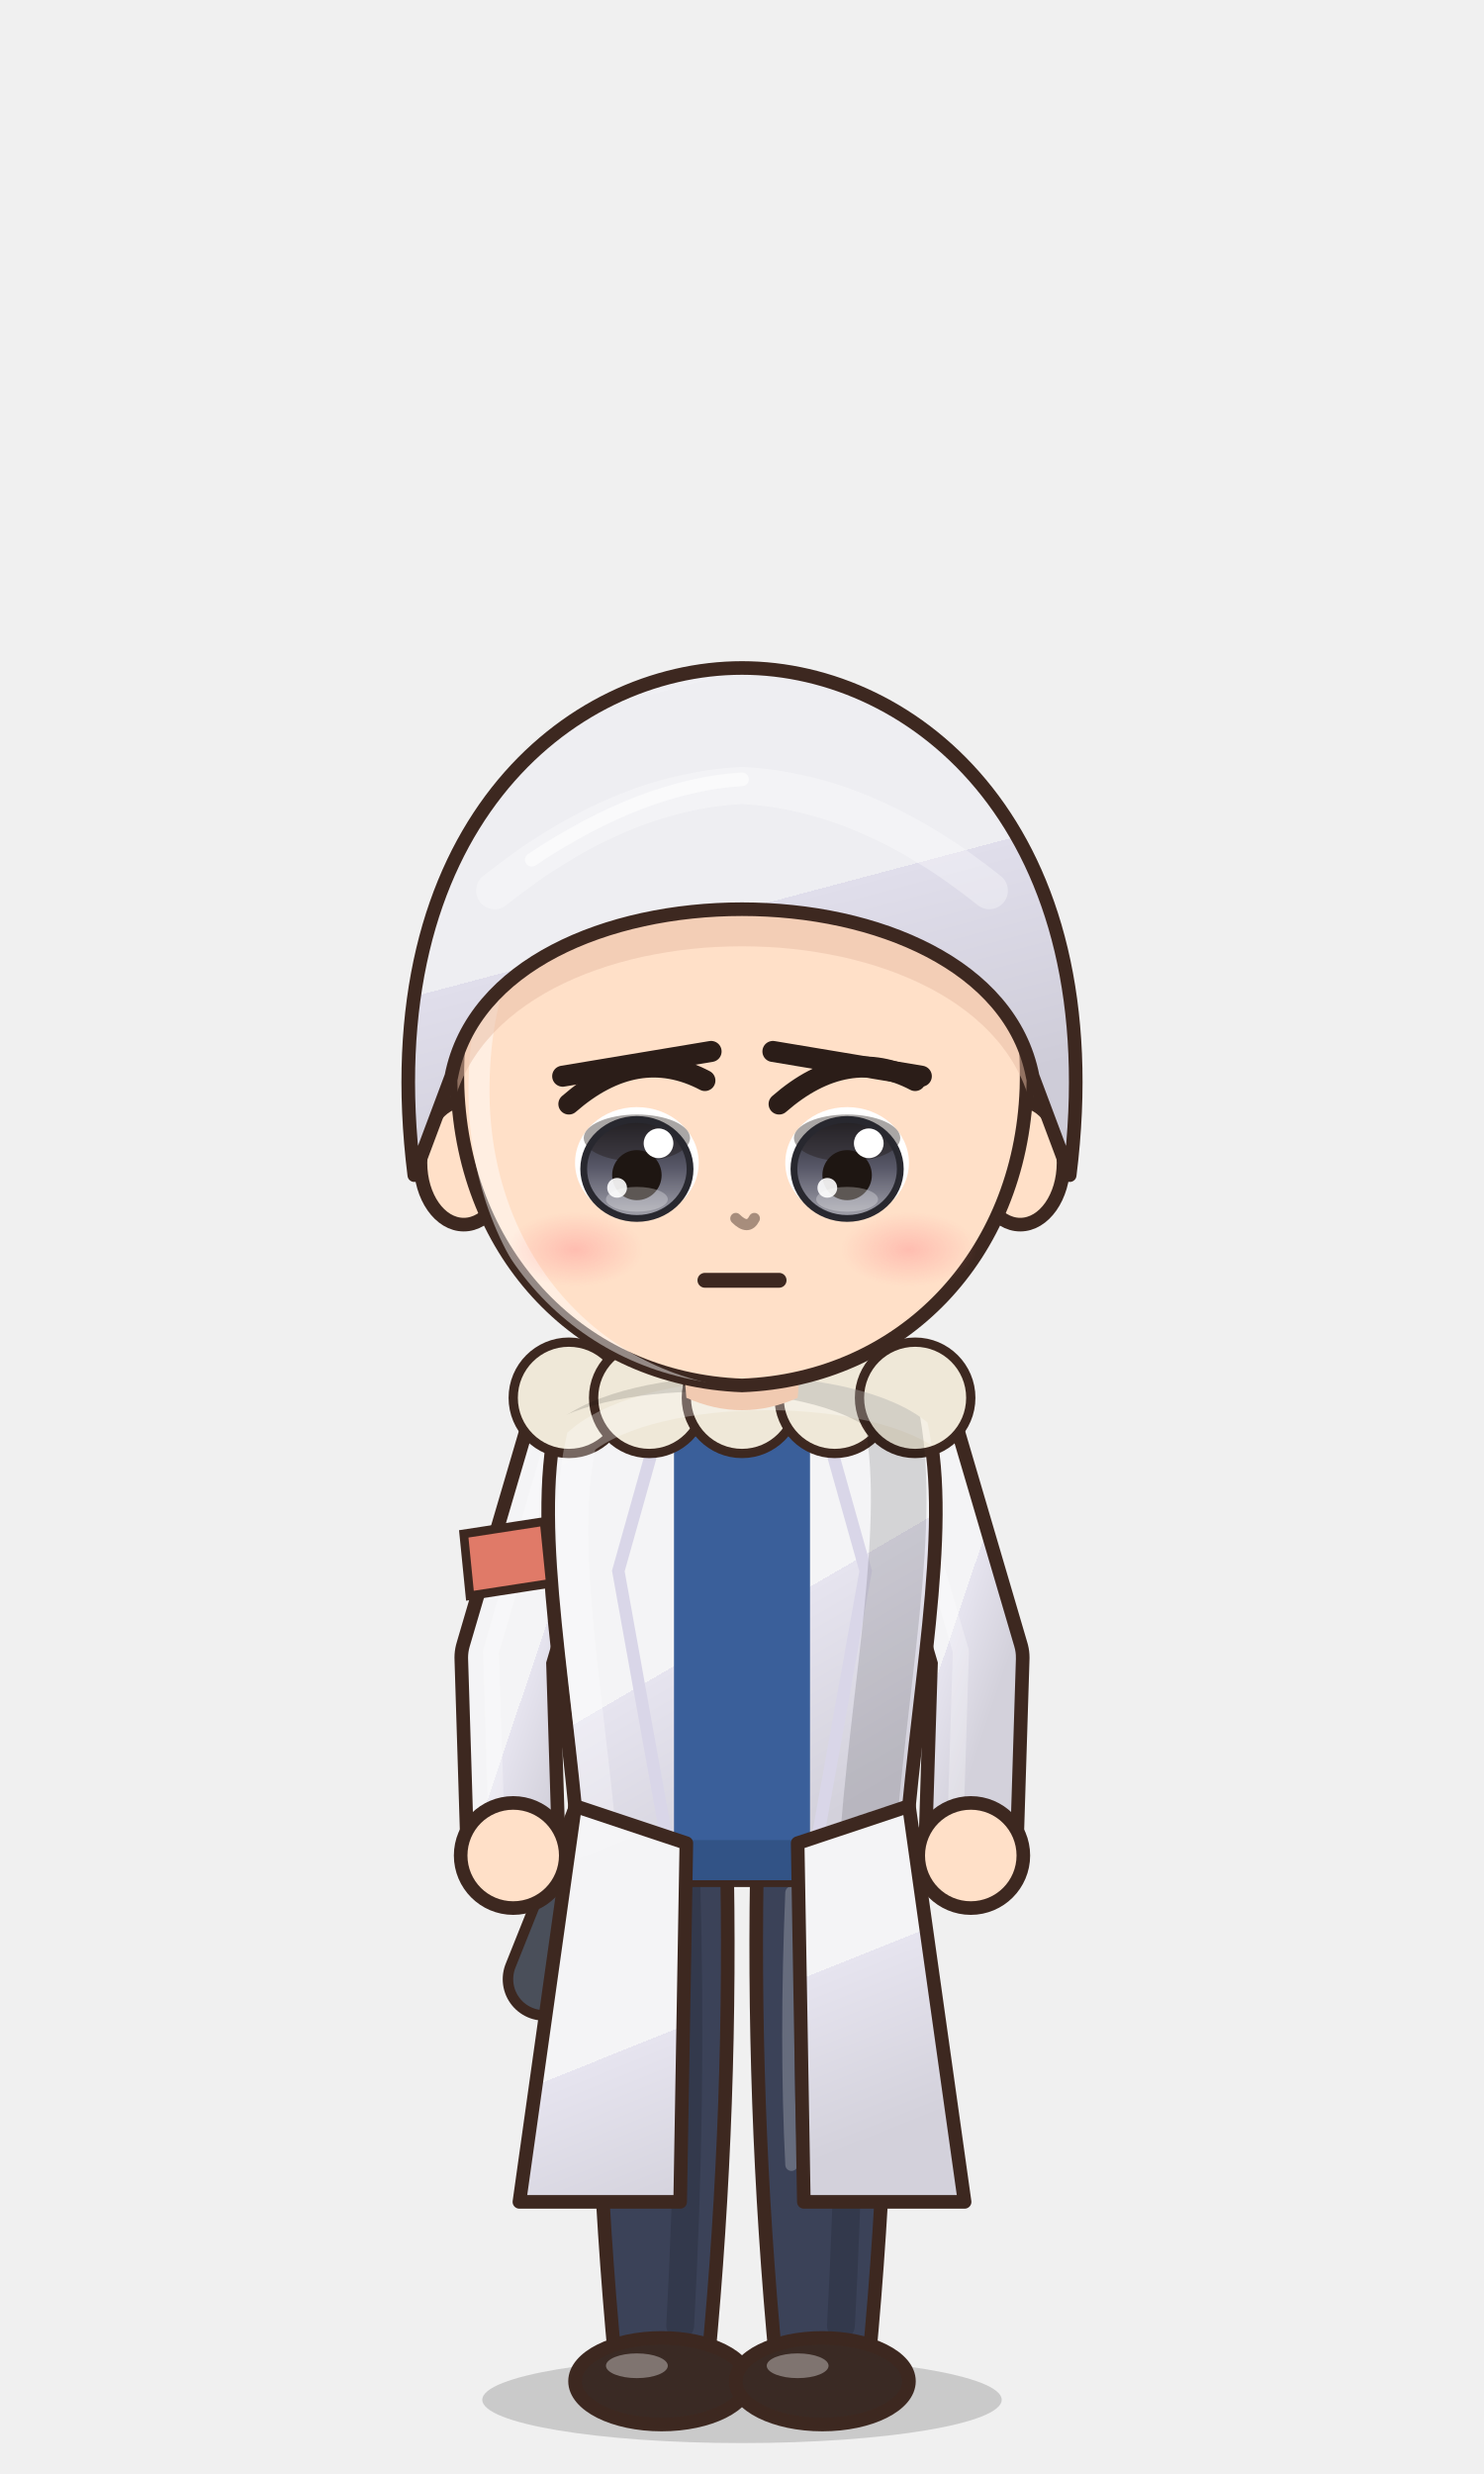
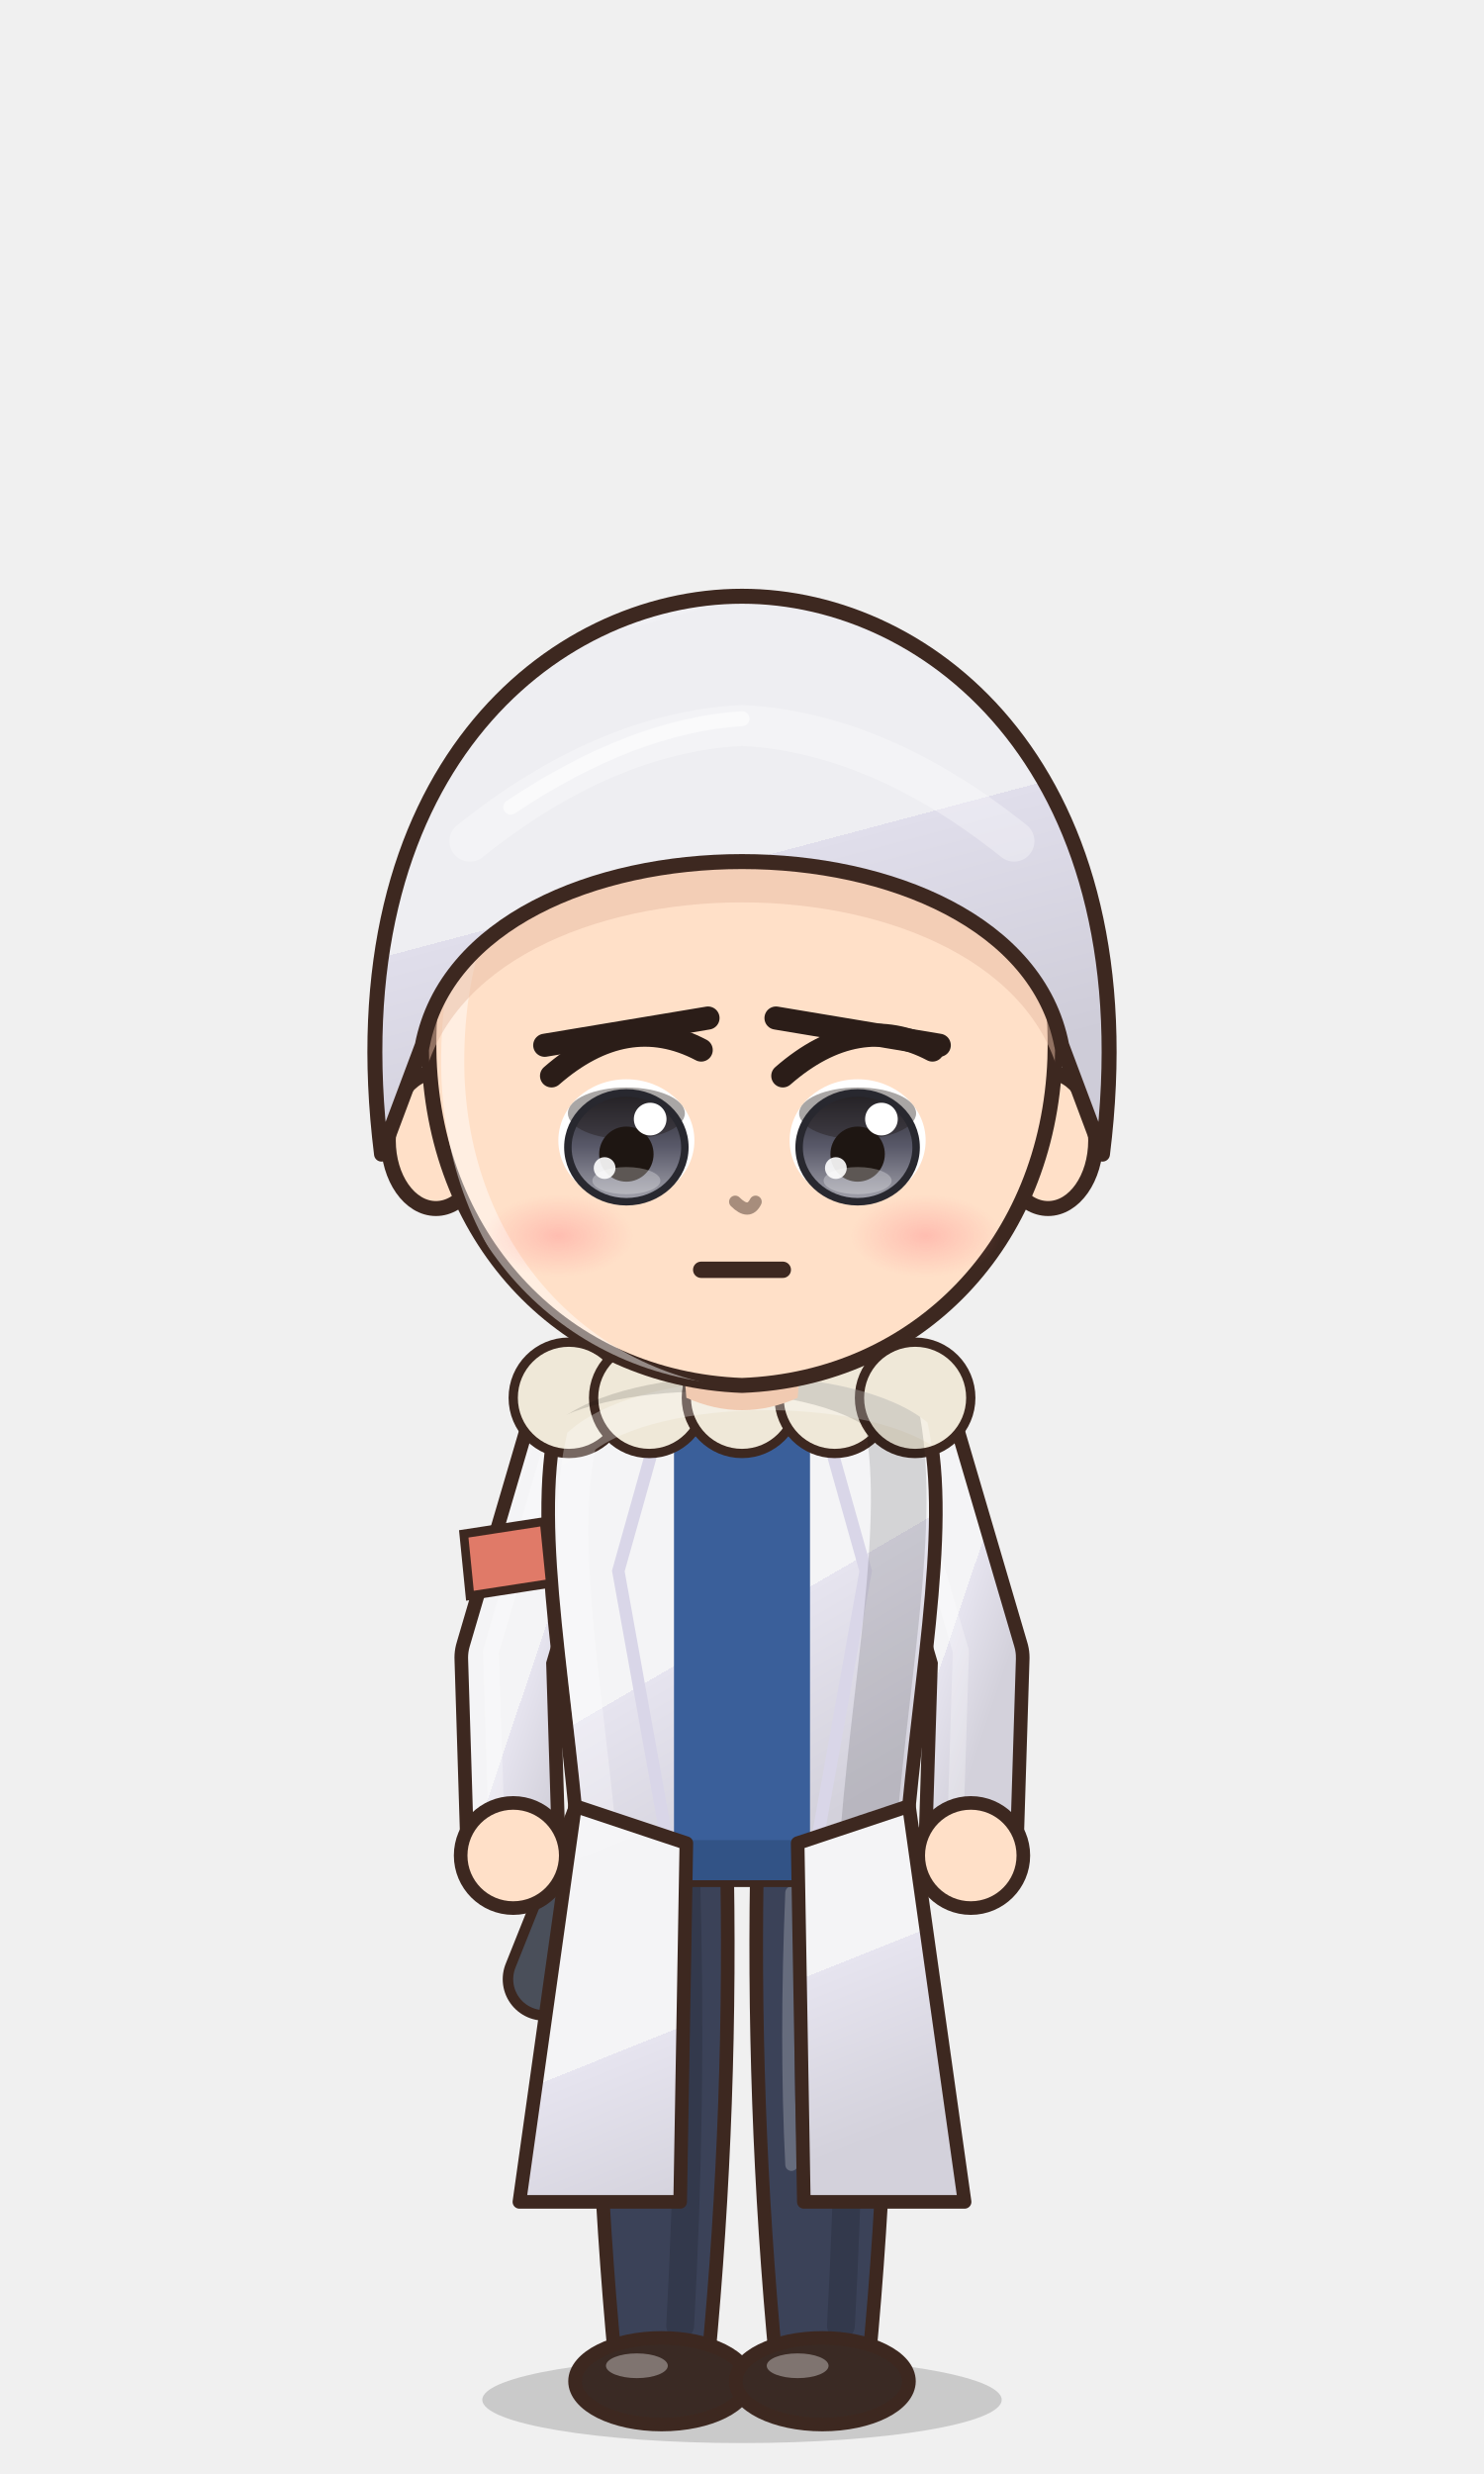
<svg xmlns="http://www.w3.org/2000/svg" viewBox="-120 -180 240 400" width="81.6" height="136.0">
  <defs>
    <linearGradient id="hair137" x1="0" y1="0" x2=".35" y2="1">
      <stop offset="0" stop-color="#f0f0f4" />
      <stop offset=".16" stop-color="#f0f0f4" />
      <stop offset=".16" stop-color="#eeeef2" />
      <stop offset=".58" stop-color="#eeeef2" />
      <stop offset=".58" stop-color="#e0deeb" />
      <stop offset="1" stop-color="#ceccd8" />
    </linearGradient>
    <radialGradient id="skin137" cx=".4" cy=".32" r=".85">
      <stop offset="0" stop-color="#ffe0c8" />
      <stop offset=".84" stop-color="#ffe0c8" />
      <stop offset=".84" stop-color="#f1cab1" />
      <stop offset="1" stop-color="#f1cab1" />
    </radialGradient>
    <linearGradient id="cloth137" x1="0" y1="0" x2=".45" y2="1">
      <stop offset="0" stop-color="#f5f5f7" />
      <stop offset=".16" stop-color="#f5f5f7" />
      <stop offset=".16" stop-color="#f4f4f6" />
      <stop offset=".6" stop-color="#f4f4f6" />
      <stop offset=".6" stop-color="#e6e4ef" />
      <stop offset="1" stop-color="#d3d1db" />
    </linearGradient>
    <linearGradient id="iris137" x1="0" y1="0" x2="0" y2="1">
      <stop offset="0" stop-color="#28282f" />
      <stop offset=".5" stop-color="#5a5a6a" />
      <stop offset="1" stop-color="#a4a4ad" />
    </linearGradient>
    <linearGradient id="straw137" x1="0" y1="0" x2=".3" y2="1">
      <stop offset="0" stop-color="#ffe7aa" />
      <stop offset=".16" stop-color="#ffe7aa" />
      <stop offset=".16" stop-color="#ffe39a" />
      <stop offset=".58" stop-color="#ffe39a" />
      <stop offset=".58" stop-color="#e9b456" />
      <stop offset="1" stop-color="#d6a54f" />
    </linearGradient>
    <radialGradient id="blush137">
      <stop offset="0" stop-color="#ff7f86" stop-opacity=".9" />
      <stop offset="1" stop-color="#ff7f86" stop-opacity="0" />
    </radialGradient>
    <clipPath id="face137">
      <path d="M -46,-4 C -47,-38 -25,-55 0,-55 C 25,-55 47,-38 46,-4 C 45,23 26,43 0,44 C -26,43 -45,23 -46,-4 Z" />
    </clipPath>
    <clipPath id="torso137">
      <path d="M -30,50 C -34,68 -28,94 -26,124 L 26,124 C 28,94 34,68 30,50 C 18,40 -18,40 -30,50 Z" />
    </clipPath>
  </defs>
  <ellipse cx="0" cy="208" rx="42" ry="7" fill="#000000" opacity=".16" />
+   <g transform="translate(0,44) scale(1.1) translate(0,-44)" />
  <path d="M -32,140 L 40,-40" stroke="#3d2820" stroke-width="13.4" stroke-linecap="round" />
  <path d="M -32,140 L 40,-40" stroke="#4a4f5a" stroke-width="10" stroke-linecap="round" />
  <path d="M 30,-16 L 48,-22" stroke="#3d2820" stroke-width="9.4" stroke-linecap="round" />
  <path d="M 30,-16 L 48,-22" stroke="#4a4f5a" stroke-width="6" stroke-linecap="round" />
  <path d="M -23.5,118 Q -24.5,160.0 -20.5,202 L -5.5,202 Q -1.5,160.0 -2.5,118 Z" fill="#3b4258" stroke="#3d2820" stroke-width="2.2" stroke-linejoin="round" />
  <path d="M -9,124 Q -8,160 -10,196" stroke="#000000" stroke-width="4.5" fill="none" opacity=".14" stroke-linecap="round" />
  <path d="M -18,126 Q -19,150 -18,170" stroke="#ffffff" stroke-width="2" fill="none" opacity=".22" stroke-linecap="round" />
  <ellipse cx="-13" cy="205" rx="14" ry="7" fill="#3a2a24" stroke="#3d2820" stroke-width="2.2" stroke-linejoin="round" />
  <ellipse cx="-17" cy="202.5" rx="5" ry="2" fill="#ffffff" opacity=".35" />
  <path d="M 2.5,118 Q 1.5,160.0 5.5,202 L 20.5,202 Q 24.5,160.0 23.5,118 Z" fill="#3b4258" stroke="#3d2820" stroke-width="2.2" stroke-linejoin="round" />
  <path d="M 17,124 Q 18,160 16,196" stroke="#000000" stroke-width="4.5" fill="none" opacity=".14" stroke-linecap="round" />
  <path d="M 8,126 Q 7,150 8,170" stroke="#ffffff" stroke-width="2" fill="none" opacity=".22" stroke-linecap="round" />
  <ellipse cx="13" cy="205" rx="14" ry="7" fill="#3a2a24" stroke="#3d2820" stroke-width="2.2" stroke-linejoin="round" />
  <ellipse cx="9" cy="202.5" rx="5" ry="2" fill="#ffffff" opacity=".35" />
  <path d="M -28,54 L -38,88 L -37,120" stroke="#3d2820" stroke-width="17" fill="none" stroke-linecap="round" stroke-linejoin="round" />
  <path d="M -28,54 L -38,88 L -37,120" stroke="url(#cloth137)" stroke-width="12.6" fill="none" stroke-linecap="round" stroke-linejoin="round" />
  <path d="M -28,54 L -38,88 L -37,120" transform="translate(-2.6,-1)" stroke="#ffffff" stroke-width="2.6" fill="none" stroke-linecap="round" stroke-linejoin="round" opacity=".28" />
  <path d="M 28,54 L 38,88 L 37,120" stroke="#3d2820" stroke-width="17" fill="none" stroke-linecap="round" stroke-linejoin="round" />
  <path d="M 28,54 L 38,88 L 37,120" stroke="url(#cloth137)" stroke-width="12.6" fill="none" stroke-linecap="round" stroke-linejoin="round" />
  <path d="M 28,54 L 38,88 L 37,120" transform="translate(-2.6,-1)" stroke="#ffffff" stroke-width="2.6" fill="none" stroke-linecap="round" stroke-linejoin="round" opacity=".28" />
  <path d="M -30,50 C -34,68 -28,94 -26,124 L 26,124 C 28,94 34,68 30,50 C 18,40 -18,40 -30,50 Z" fill="url(#cloth137)" stroke="#3d2820" stroke-width="2.2" stroke-linejoin="round" />
  <path d="M -11,42 L 11,42 L 11,124 L -11,124 Z" fill="#3a5f9a" />
  <path d="M -11,42 L -20,74 L -11,124 M 11,42 L 20,74 L 11,124" stroke="#d9d6e8" stroke-width="2" fill="none" />
  <circle cx="-28" cy="46" r="9" fill="#efe8d8" stroke="#3d2820" stroke-width="1.5" />
  <circle cx="-15" cy="46" r="9" fill="#efe8d8" stroke="#3d2820" stroke-width="1.5" />
  <circle cx="0" cy="46" r="9" fill="#efe8d8" stroke="#3d2820" stroke-width="1.5" />
  <circle cx="15" cy="46" r="9" fill="#efe8d8" stroke="#3d2820" stroke-width="1.5" />
  <circle cx="28" cy="46" r="9" fill="#efe8d8" stroke="#3d2820" stroke-width="1.5" />
  <g clip-path="url(#torso137)">
    <path d="M -30,50 C -34,68 -28,94 -26,124 L 26,124 C 28,94 34,68 30,50 C 18,40 -18,40 -30,50 Z" transform="translate(4,3)" fill="none" stroke="#ffffff" stroke-width="5" opacity=".3" />
    <path d="M -30,50 C -34,68 -28,94 -26,124 L 26,124 C 28,94 34,68 30,50 C 18,40 -18,40 -30,50 Z" transform="translate(-6,-2)" fill="none" stroke="#000000" stroke-width="9" opacity=".13" />
  </g>
  <path d="M -27,112 L -36,176 L -10,176 L -9,118 Z M 27,112 L 36,176 L 10,176 L 9,118 Z" fill="url(#cloth137)" stroke="#3d2820" stroke-width="2.2" stroke-linejoin="round" />
  <circle cx="-37" cy="120" r="8.5" fill="url(#skin137)" stroke="#3d2820" stroke-width="2.2" />
  <circle cx="37" cy="120" r="8.5" fill="url(#skin137)" stroke="#3d2820" stroke-width="2.2" />
  <path d="M -45,68 L -32,66 L -31,76 L -44,78 Z" fill="#e07a68" stroke="#3d2820" stroke-width="1.4" />
  <path d="M -10,34 L 10,34 L 9,46 Q 0,50 -9,46 Z" fill="#f1cab1" />
-   <ellipse cx="-45" cy="8" rx="7" ry="10" fill="url(#skin137)" stroke="#3d2820" stroke-width="2.2" stroke-linejoin="round" />
-   <ellipse cx="45" cy="8" rx="7" ry="10" fill="url(#skin137)" stroke="#3d2820" stroke-width="2.2" stroke-linejoin="round" />
-   <path d="M -46,-4 C -47,-38 -25,-55 0,-55 C 25,-55 47,-38 46,-4 C 45,23 26,43 0,44 C -26,43 -45,23 -46,-4 Z" fill="url(#skin137)" stroke="#3d2820" stroke-width="2.2" stroke-linejoin="round" />
-   <g clip-path="url(#face137)">
-     <path d="M -46,-4 C -47,-38 -25,-55 0,-55 C 25,-55 47,-38 46,-4 C 45,23 26,43 0,44 C -26,43 -45,23 -46,-4 Z" transform="translate(3.5,2.5)" fill="none" stroke="#ffffff" stroke-width="3.4" opacity=".45" />
-   </g>
-   <g clip-path="url(#face137)">
-     <path d="M -53,10 C -60,-46 -28,-72 0,-72 C 28,-72 60,-46 53,10 L 47,-6 C 40,-42 -40,-42 -47,-6 Z" transform="translate(0,6)" fill="#e7bca4" opacity=".5" />
-   </g>
-   <ellipse cx="-17" cy="8" rx="10" ry="9" fill="#ffffff" />
-   <ellipse cx="-17" cy="9" rx="8.6" ry="8" fill="url(#iris137)" />
-   <ellipse cx="-17" cy="4.0" rx="8.6" ry="3.8" fill="#1e1612" opacity=".38" />
-   <ellipse cx="-17" cy="9" rx="8.6" ry="8" fill="none" stroke="#28282f" stroke-width="1.1" />
-   <ellipse cx="-17" cy="10" rx="4" ry="4.05" fill="#1e1612" />
-   <ellipse cx="-17" cy="13.9" rx="5" ry="2.0" fill="#ffffff" opacity=".28" />
-   <circle cx="-13.5" cy="4.85" r="2.4" fill="#ffffff" />
-   <circle cx="-20.2" cy="12.05" r="1.6" fill="#ffffff" opacity=".9" />
-   <path d="M -28,-1.5 Q -17,-11.1 -6,-5.3" stroke="#2b1d18" stroke-width="3.4" fill="none" stroke-linecap="round" />
-   <path d="M -29,-6 L -5,-10" stroke="#2b1d18" stroke-width="3.4" stroke-linecap="round" />
-   <ellipse cx="17" cy="8" rx="10" ry="9" fill="#ffffff" />
-   <ellipse cx="17" cy="9" rx="8.6" ry="8" fill="url(#iris137)" />
-   <ellipse cx="17" cy="4.0" rx="8.6" ry="3.8" fill="#1e1612" opacity=".38" />
-   <ellipse cx="17" cy="9" rx="8.6" ry="8" fill="none" stroke="#28282f" stroke-width="1.1" />
-   <ellipse cx="17" cy="10" rx="4" ry="4.05" fill="#1e1612" />
-   <ellipse cx="17" cy="13.9" rx="5" ry="2.0" fill="#ffffff" opacity=".28" />
-   <circle cx="20.5" cy="4.85" r="2.4" fill="#ffffff" />
-   <circle cx="13.8" cy="12.05" r="1.6" fill="#ffffff" opacity=".9" />
-   <path d="M 6,-1.5 Q 17,-11.1 28,-5.3" stroke="#2b1d18" stroke-width="3.4" fill="none" stroke-linecap="round" />
-   <path d="M 5,-10 L 29,-6" stroke="#2b1d18" stroke-width="3.4" stroke-linecap="round" />
-   <path d="M -6,27 L 6,27" stroke="#3d2820" stroke-width="2.4" stroke-linecap="round" />
-   <ellipse cx="-27" cy="22" rx="11" ry="6" fill="url(#blush137)" opacity="0.40" />
-   <ellipse cx="27" cy="22" rx="11" ry="6" fill="url(#blush137)" opacity="0.40" />
-   <path d="M -1,17 Q 1,19 2,17" stroke="#a78d7c" stroke-width="1.8" fill="none" stroke-linecap="round" />
-   <path d="M -53,10 C -60,-46 -28,-72 0,-72 C 28,-72 60,-46 53,10 L 47,-6 C 40,-42 -40,-42 -47,-6 Z" fill="url(#hair137)" stroke="#3d2820" stroke-width="2.2" stroke-linejoin="round" />
-   <defs>
-     <clipPath id="hf137">
-       <path d="M -53,10 C -60,-46 -28,-72 0,-72 C 28,-72 60,-46 53,10 L 47,-6 C 40,-42 -40,-42 -47,-6 Z" />
-     </clipPath>
-   </defs>
-   <g clip-path="url(#hf137)">
-     <path d="M -40,-36 Q -20,-52 0,-53 Q 20,-52 40,-36" stroke="#ffffff" stroke-width="6" fill="none" stroke-linecap="round" opacity=".32" />
-     <path d="M -34,-41 Q -16,-53 0,-54" stroke="#ffffff" stroke-width="2.2" fill="none" stroke-linecap="round" opacity=".55" />
+   <g transform="translate(0,44) scale(1.1) translate(0,-44)">
+     <ellipse cx="-45" cy="8" rx="7" ry="10" fill="url(#skin137)" stroke="#3d2820" stroke-width="2.2" stroke-linejoin="round" />
+     <ellipse cx="45" cy="8" rx="7" ry="10" fill="url(#skin137)" stroke="#3d2820" stroke-width="2.2" stroke-linejoin="round" />
+     <path d="M -46,-4 C -47,-38 -25,-55 0,-55 C 25,-55 47,-38 46,-4 C 45,23 26,43 0,44 C -26,43 -45,23 -46,-4 Z" fill="url(#skin137)" stroke="#3d2820" stroke-width="2.2" stroke-linejoin="round" />
+     <g clip-path="url(#face137)">
+       <path d="M -46,-4 C -47,-38 -25,-55 0,-55 C 25,-55 47,-38 46,-4 C 45,23 26,43 0,44 C -26,43 -45,23 -46,-4 Z" transform="translate(3.5,2.5)" fill="none" stroke="#ffffff" stroke-width="3.4" opacity=".45" />
+     </g>
+     <g clip-path="url(#face137)">
+       <path d="M -53,10 C -60,-46 -28,-72 0,-72 C 28,-72 60,-46 53,10 L 47,-6 C 40,-42 -40,-42 -47,-6 Z" transform="translate(0,6)" fill="#e7bca4" opacity=".5" />
+     </g>
+     <ellipse cx="-17" cy="8" rx="10" ry="9" fill="#ffffff" />
+     <ellipse cx="-17" cy="9" rx="8.6" ry="8" fill="url(#iris137)" />
+     <ellipse cx="-17" cy="4.0" rx="8.6" ry="3.8" fill="#1e1612" opacity=".38" />
+     <ellipse cx="-17" cy="9" rx="8.6" ry="8" fill="none" stroke="#28282f" stroke-width="1.1" />
+     <ellipse cx="-17" cy="10" rx="4" ry="4.05" fill="#1e1612" />
+     <ellipse cx="-17" cy="13.9" rx="5" ry="2.0" fill="#ffffff" opacity=".28" />
+     <circle cx="-13.5" cy="4.85" r="2.4" fill="#ffffff" />
+     <circle cx="-20.2" cy="12.05" r="1.6" fill="#ffffff" opacity=".9" />
+     <path d="M -28,-1.5 Q -17,-11.1 -6,-5.3" stroke="#2b1d18" stroke-width="3.4" fill="none" stroke-linecap="round" />
+     <path d="M -29,-6 L -5,-10" stroke="#2b1d18" stroke-width="3.4" stroke-linecap="round" />
+     <ellipse cx="17" cy="8" rx="10" ry="9" fill="#ffffff" />
+     <ellipse cx="17" cy="9" rx="8.6" ry="8" fill="url(#iris137)" />
+     <ellipse cx="17" cy="4.0" rx="8.6" ry="3.8" fill="#1e1612" opacity=".38" />
+     <ellipse cx="17" cy="9" rx="8.6" ry="8" fill="none" stroke="#28282f" stroke-width="1.1" />
+     <ellipse cx="17" cy="10" rx="4" ry="4.05" fill="#1e1612" />
+     <ellipse cx="17" cy="13.9" rx="5" ry="2.0" fill="#ffffff" opacity=".28" />
+     <circle cx="20.5" cy="4.85" r="2.4" fill="#ffffff" />
+     <circle cx="13.8" cy="12.05" r="1.6" fill="#ffffff" opacity=".9" />
+     <path d="M 6,-1.5 Q 17,-11.1 28,-5.3" stroke="#2b1d18" stroke-width="3.4" fill="none" stroke-linecap="round" />
+     <path d="M 5,-10 L 29,-6" stroke="#2b1d18" stroke-width="3.4" stroke-linecap="round" />
+     <path d="M -6,27 L 6,27" stroke="#3d2820" stroke-width="2.4" stroke-linecap="round" />
+     <ellipse cx="-27" cy="22" rx="11" ry="6" fill="url(#blush137)" opacity="0.40" />
+     <ellipse cx="27" cy="22" rx="11" ry="6" fill="url(#blush137)" opacity="0.40" />
+     <path d="M -1,17 Q 1,19 2,17" stroke="#a78d7c" stroke-width="1.8" fill="none" stroke-linecap="round" />
+     <path d="M -53,10 C -60,-46 -28,-72 0,-72 C 28,-72 60,-46 53,10 L 47,-6 C 40,-42 -40,-42 -47,-6 Z" fill="url(#hair137)" stroke="#3d2820" stroke-width="2.2" stroke-linejoin="round" />
+     <defs>
+       <clipPath id="hf137">
+         <path d="M -53,10 C -60,-46 -28,-72 0,-72 C 28,-72 60,-46 53,10 L 47,-6 C 40,-42 -40,-42 -47,-6 Z" />
+       </clipPath>
+     </defs>
+     <g clip-path="url(#hf137)">
+       <path d="M -40,-36 Q -20,-52 0,-53 Q 20,-52 40,-36" stroke="#ffffff" stroke-width="6" fill="none" stroke-linecap="round" opacity=".32" />
+       <path d="M -34,-41 Q -16,-53 0,-54" stroke="#ffffff" stroke-width="2.2" fill="none" stroke-linecap="round" opacity=".55" />
+     </g>
  </g>
</svg>
